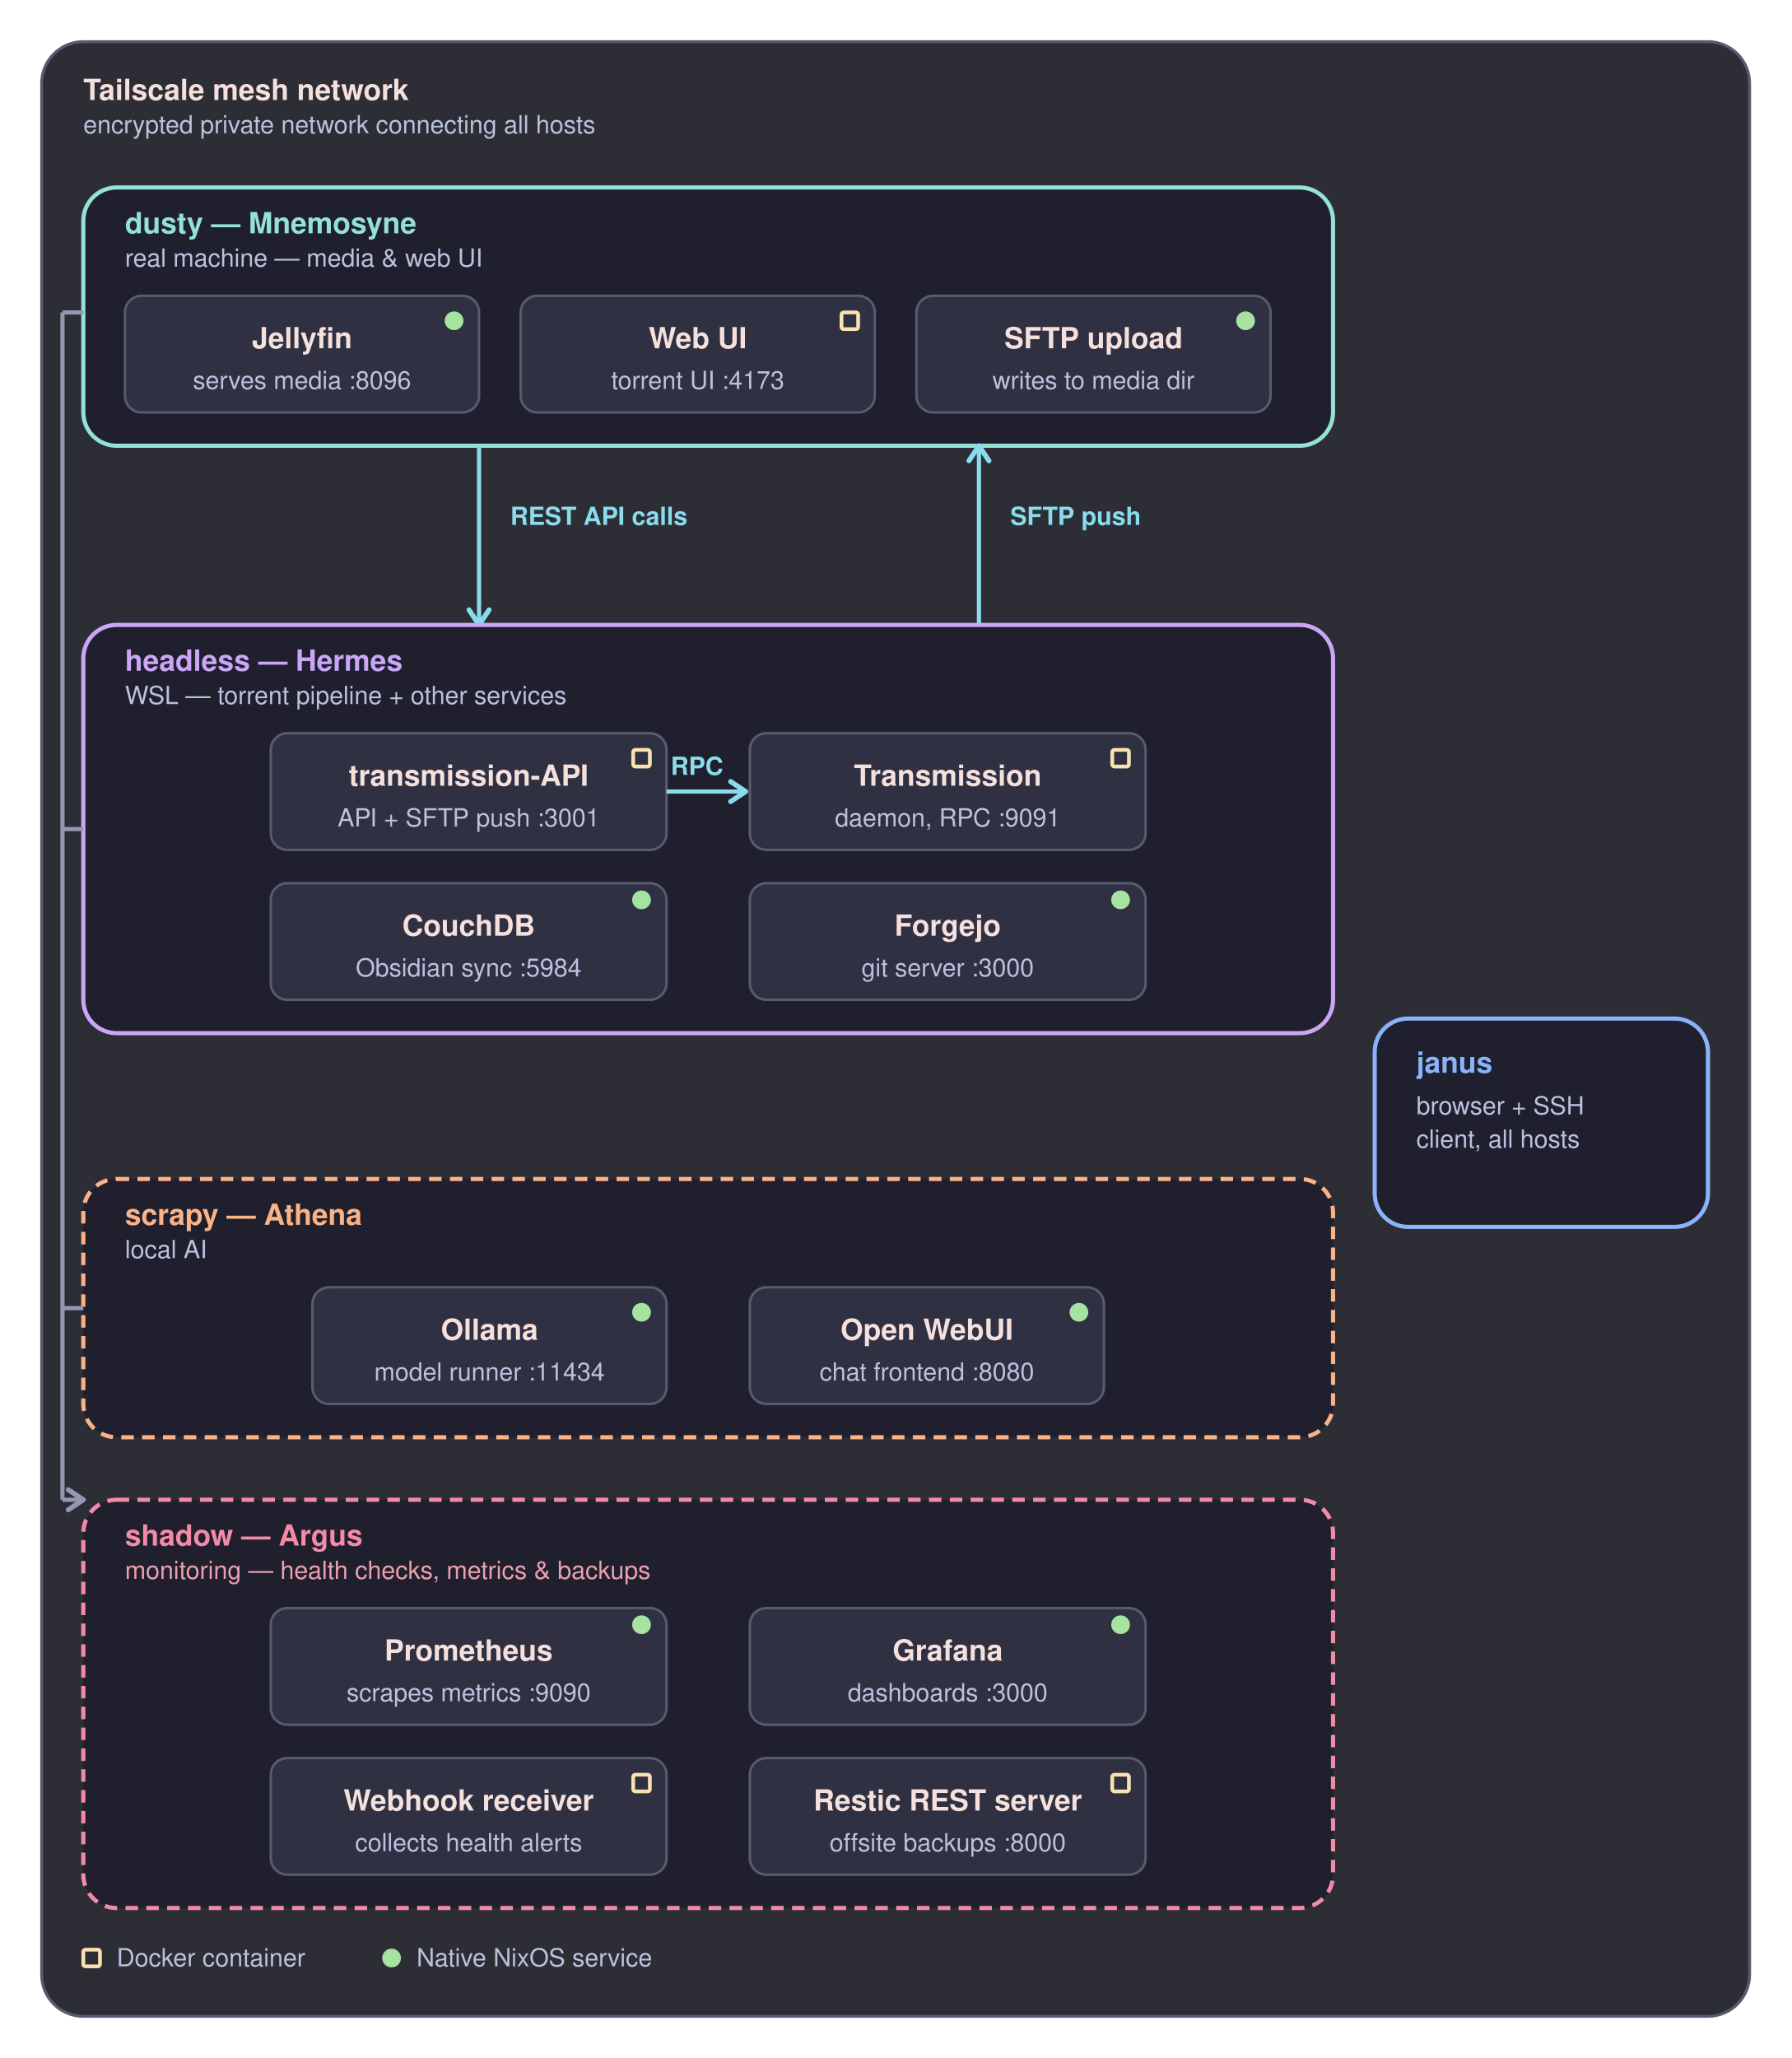
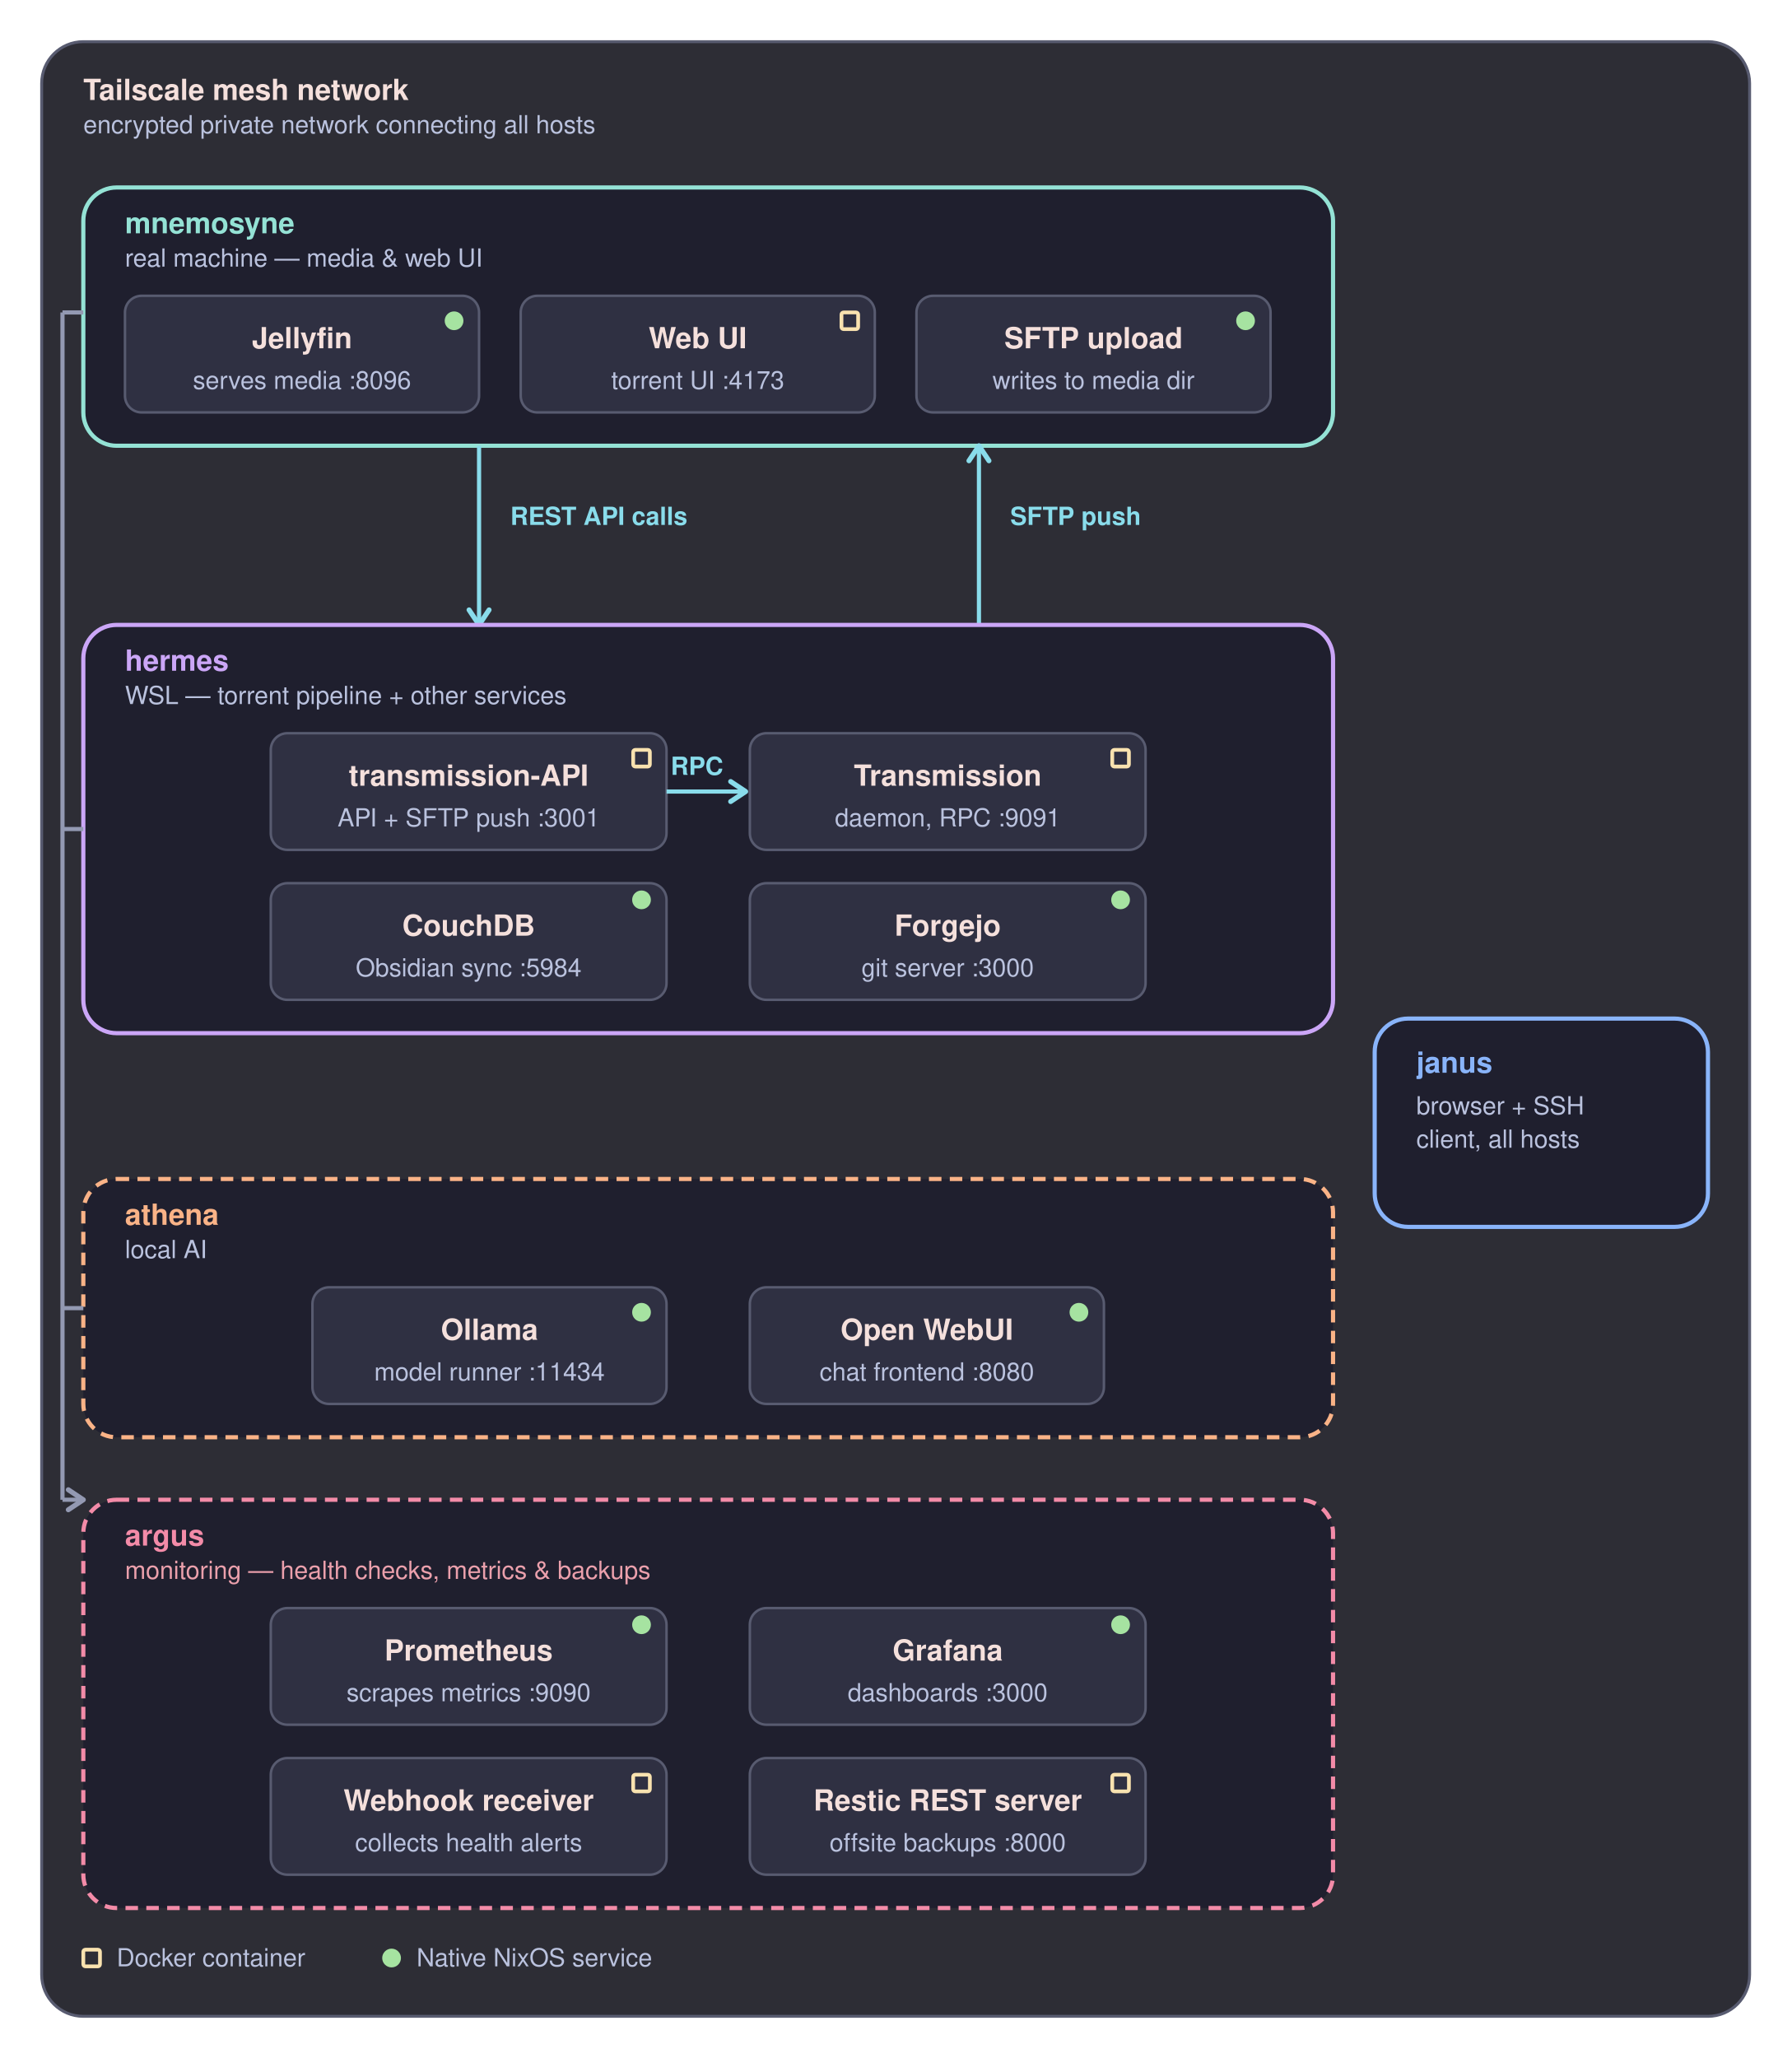
<svg xmlns="http://www.w3.org/2000/svg" width="860" height="988" viewBox="0 0 860 988" font-family="-apple-system, BlinkMacSystemFont, 'Segoe UI', Helvetica, Arial, sans-serif">
  <defs>
    <marker id="arrow" viewBox="0 0 10 10" refX="8" refY="5" markerWidth="6" markerHeight="6" orient="auto-start-reverse">
      <path d="M2 1L8 5L2 9" fill="none" stroke="#89dceb" stroke-width="2" stroke-linecap="round" stroke-linejoin="round" />
    </marker>
    <marker id="arrow-gray" viewBox="0 0 10 10" refX="8" refY="5" markerWidth="6" markerHeight="6" orient="auto-start-reverse">
      <path d="M2 1L8 5L2 9" fill="none" stroke="#9399b2" stroke-width="2" stroke-linecap="round" stroke-linejoin="round" />
    </marker>
  </defs>
  <rect x="20" y="20" width="820" height="948" rx="20" fill="#11111b" fill-opacity="0.88" stroke="#585b70" stroke-width="1.4" />
  <text x="40" y="48" font-size="14" font-weight="700" fill="#f5e0dc">Tailscale mesh network</text>
  <text x="40" y="64" font-size="12" fill="#bac2de">encrypted private network connecting all hosts</text>
  <rect x="40" y="90" width="600" height="124" rx="16" fill="#1e1e2e" fill-opacity="0.92" stroke="#94e2d5" stroke-width="2" />
-   <text x="60" y="112" font-size="14" font-weight="700" fill="#94e2d5">dusty — Mnemosyne</text>
+   <text x="60" y="112" font-size="14" font-weight="700" fill="#94e2d5">mnemosyne</text>
  <text x="60" y="128" font-size="12" fill="#bac2de">real machine — media &amp; web UI</text>
  <rect x="60" y="142" width="170" height="56" rx="8" fill="#313244" fill-opacity="0.95" stroke="#585b70" stroke-width="1.2" />
  <circle cx="218" cy="154" r="4.5" fill="#a6e3a1" />
  <text x="145" y="164" text-anchor="middle" dominant-baseline="central" font-size="14" font-weight="700" fill="#f5e0dc">Jellyfin</text>
  <text x="145" y="184" text-anchor="middle" dominant-baseline="central" font-size="12" fill="#bac2de">serves media :8096</text>
  <rect x="250" y="142" width="170" height="56" rx="8" fill="#313244" fill-opacity="0.95" stroke="#585b70" stroke-width="1.2" />
  <rect x="404" y="150" width="8" height="8" rx="1" fill="none" stroke="#f9e2af" stroke-width="1.8" />
  <text x="335" y="164" text-anchor="middle" dominant-baseline="central" font-size="14" font-weight="700" fill="#f5e0dc">Web UI</text>
  <text x="335" y="184" text-anchor="middle" dominant-baseline="central" font-size="12" fill="#bac2de">torrent UI :4173</text>
  <rect x="440" y="142" width="170" height="56" rx="8" fill="#313244" fill-opacity="0.95" stroke="#585b70" stroke-width="1.2" />
  <circle cx="598" cy="154" r="4.5" fill="#a6e3a1" />
  <text x="525" y="164" text-anchor="middle" dominant-baseline="central" font-size="14" font-weight="700" fill="#f5e0dc">SFTP upload</text>
  <text x="525" y="184" text-anchor="middle" dominant-baseline="central" font-size="12" fill="#bac2de">writes to media dir</text>
  <line x1="230" y1="214" x2="230" y2="300" stroke="#89dceb" stroke-width="2" marker-end="url(#arrow)" />
  <text x="245" y="252" font-size="12" font-weight="600" fill="#89dceb">REST API calls</text>
  <line x1="470" y1="300" x2="470" y2="214" stroke="#89dceb" stroke-width="2" marker-end="url(#arrow)" />
  <text x="485" y="252" font-size="12" font-weight="600" fill="#89dceb">SFTP push</text>
  <rect x="40" y="300" width="600" height="196" rx="16" fill="#1e1e2e" fill-opacity="0.92" stroke="#cba6f7" stroke-width="2" />
-   <text x="60" y="322" font-size="14" font-weight="700" fill="#cba6f7">headless — Hermes</text>
+   <text x="60" y="322" font-size="14" font-weight="700" fill="#cba6f7">hermes</text>
  <text x="60" y="338" font-size="12" fill="#bac2de">WSL — torrent pipeline + other services</text>
  <rect x="130" y="352" width="190" height="56" rx="8" fill="#313244" fill-opacity="0.95" stroke="#585b70" stroke-width="1.2" />
  <rect x="304" y="360" width="8" height="8" rx="1" fill="none" stroke="#f9e2af" stroke-width="1.8" />
  <text x="225" y="374" text-anchor="middle" dominant-baseline="central" font-size="14" font-weight="700" fill="#f5e0dc">transmission-API</text>
  <text x="225" y="394" text-anchor="middle" dominant-baseline="central" font-size="12" fill="#bac2de">API + SFTP push :3001</text>
  <rect x="360" y="352" width="190" height="56" rx="8" fill="#313244" fill-opacity="0.95" stroke="#585b70" stroke-width="1.2" />
  <rect x="534" y="360" width="8" height="8" rx="1" fill="none" stroke="#f9e2af" stroke-width="1.8" />
  <text x="455" y="374" text-anchor="middle" dominant-baseline="central" font-size="14" font-weight="700" fill="#f5e0dc">Transmission</text>
  <text x="455" y="394" text-anchor="middle" dominant-baseline="central" font-size="12" fill="#bac2de">daemon, RPC :9091</text>
  <line x1="320" y1="380" x2="358" y2="380" stroke="#89dceb" stroke-width="2" marker-end="url(#arrow)" />
  <text x="322" y="372" font-size="12" font-weight="600" fill="#89dceb">RPC</text>
  <rect x="130" y="424" width="190" height="56" rx="8" fill="#313244" fill-opacity="0.95" stroke="#585b70" stroke-width="1.2" />
  <circle cx="308" cy="432" r="4.5" fill="#a6e3a1" />
  <text x="225" y="446" text-anchor="middle" dominant-baseline="central" font-size="14" font-weight="700" fill="#f5e0dc">CouchDB</text>
  <text x="225" y="466" text-anchor="middle" dominant-baseline="central" font-size="12" fill="#bac2de">Obsidian sync :5984</text>
  <rect x="360" y="424" width="190" height="56" rx="8" fill="#313244" fill-opacity="0.95" stroke="#585b70" stroke-width="1.2" />
  <circle cx="538" cy="432" r="4.5" fill="#a6e3a1" />
  <text x="455" y="446" text-anchor="middle" dominant-baseline="central" font-size="14" font-weight="700" fill="#f5e0dc">Forgejo</text>
  <text x="455" y="466" text-anchor="middle" dominant-baseline="central" font-size="12" fill="#bac2de">git server :3000</text>
  <rect x="40" y="566" width="600" height="124" rx="16" fill="#1e1e2e" fill-opacity="0.92" stroke="#fab387" stroke-width="2" stroke-dasharray="6 4" />
-   <text x="60" y="588" font-size="14" font-weight="700" fill="#fab387">scrapy — Athena</text>
+   <text x="60" y="588" font-size="14" font-weight="700" fill="#fab387">athena</text>
  <text x="60" y="604" font-size="12" fill="#bac2de">local AI</text>
  <rect x="150" y="618" width="170" height="56" rx="8" fill="#313244" fill-opacity="0.95" stroke="#585b70" stroke-width="1.2" />
  <circle cx="308" cy="630" r="4.5" fill="#a6e3a1" />
  <text x="235" y="640" text-anchor="middle" dominant-baseline="central" font-size="14" font-weight="700" fill="#f5e0dc">Ollama</text>
  <text x="235" y="660" text-anchor="middle" dominant-baseline="central" font-size="12" fill="#bac2de">model runner :11434</text>
  <rect x="360" y="618" width="170" height="56" rx="8" fill="#313244" fill-opacity="0.95" stroke="#585b70" stroke-width="1.2" />
  <circle cx="518" cy="630" r="4.5" fill="#a6e3a1" />
  <text x="445" y="640" text-anchor="middle" dominant-baseline="central" font-size="14" font-weight="700" fill="#f5e0dc">Open WebUI</text>
  <text x="445" y="660" text-anchor="middle" dominant-baseline="central" font-size="12" fill="#bac2de">chat frontend :8080</text>
  <line x1="40" y1="150" x2="30" y2="150" stroke="#9399b2" stroke-width="2" />
  <line x1="40" y1="398" x2="30" y2="398" stroke="#9399b2" stroke-width="2" />
  <line x1="40" y1="628" x2="30" y2="628" stroke="#9399b2" stroke-width="2" />
  <line x1="30" y1="150" x2="30" y2="720" stroke="#9399b2" stroke-width="2" />
  <line x1="30" y1="720" x2="40" y2="720" stroke="#9399b2" stroke-width="2" marker-end="url(#arrow-gray)" />
  <rect x="40" y="720" width="600" height="196" rx="16" fill="#1e1e2e" fill-opacity="0.92" stroke="#f38ba8" stroke-width="2" stroke-dasharray="6 4" />
-   <text x="60" y="742" font-size="14" font-weight="700" fill="#f38ba8">shadow — Argus</text>
+   <text x="60" y="742" font-size="14" font-weight="700" fill="#f38ba8">argus</text>
  <text x="60" y="758" font-size="12" fill="#eba0ac">monitoring — health checks, metrics &amp; backups</text>
  <rect x="130" y="772" width="190" height="56" rx="8" fill="#313244" fill-opacity="0.95" stroke="#585b70" stroke-width="1.2" />
  <circle cx="308" cy="780" r="4.5" fill="#a6e3a1" />
  <text x="225" y="794" text-anchor="middle" dominant-baseline="central" font-size="14" font-weight="700" fill="#f5e0dc">Prometheus</text>
  <text x="225" y="814" text-anchor="middle" dominant-baseline="central" font-size="12" fill="#bac2de">scrapes metrics :9090</text>
  <rect x="360" y="772" width="190" height="56" rx="8" fill="#313244" fill-opacity="0.95" stroke="#585b70" stroke-width="1.2" />
  <circle cx="538" cy="780" r="4.5" fill="#a6e3a1" />
  <text x="455" y="794" text-anchor="middle" dominant-baseline="central" font-size="14" font-weight="700" fill="#f5e0dc">Grafana</text>
  <text x="455" y="814" text-anchor="middle" dominant-baseline="central" font-size="12" fill="#bac2de">dashboards :3000</text>
  <rect x="130" y="844" width="190" height="56" rx="8" fill="#313244" fill-opacity="0.95" stroke="#585b70" stroke-width="1.2" />
  <rect x="304" y="852" width="8" height="8" rx="1" fill="none" stroke="#f9e2af" stroke-width="1.8" />
  <text x="225" y="866" text-anchor="middle" dominant-baseline="central" font-size="14" font-weight="700" fill="#f5e0dc">Webhook receiver</text>
  <text x="225" y="886" text-anchor="middle" dominant-baseline="central" font-size="12" fill="#bac2de">collects health alerts</text>
  <rect x="360" y="844" width="190" height="56" rx="8" fill="#313244" fill-opacity="0.95" stroke="#585b70" stroke-width="1.2" />
  <rect x="534" y="852" width="8" height="8" rx="1" fill="none" stroke="#f9e2af" stroke-width="1.8" />
  <text x="455" y="866" text-anchor="middle" dominant-baseline="central" font-size="14" font-weight="700" fill="#f5e0dc">Restic REST server</text>
  <text x="455" y="886" text-anchor="middle" dominant-baseline="central" font-size="12" fill="#bac2de">offsite backups :8000</text>
  <rect x="40" y="936" width="8" height="8" rx="1" fill="none" stroke="#f9e2af" stroke-width="1.8" />
  <text x="56" y="944" font-size="12" fill="#bac2de">Docker container</text>
  <circle cx="188" cy="940" r="4.5" fill="#a6e3a1" />
  <text x="200" y="944" font-size="12" fill="#bac2de">Native NixOS service</text>
  <rect x="660" y="489" width="160" height="100" rx="16" fill="#1e1e2e" fill-opacity="0.92" stroke="#89b4fa" stroke-width="2" />
  <text x="680" y="515" font-size="14" font-weight="700" fill="#89b4fa">janus</text>
  <text x="680" y="535" font-size="12" fill="#bac2de">browser + SSH</text>
  <text x="680" y="551" font-size="12" fill="#bac2de">client, all hosts</text>
</svg>
